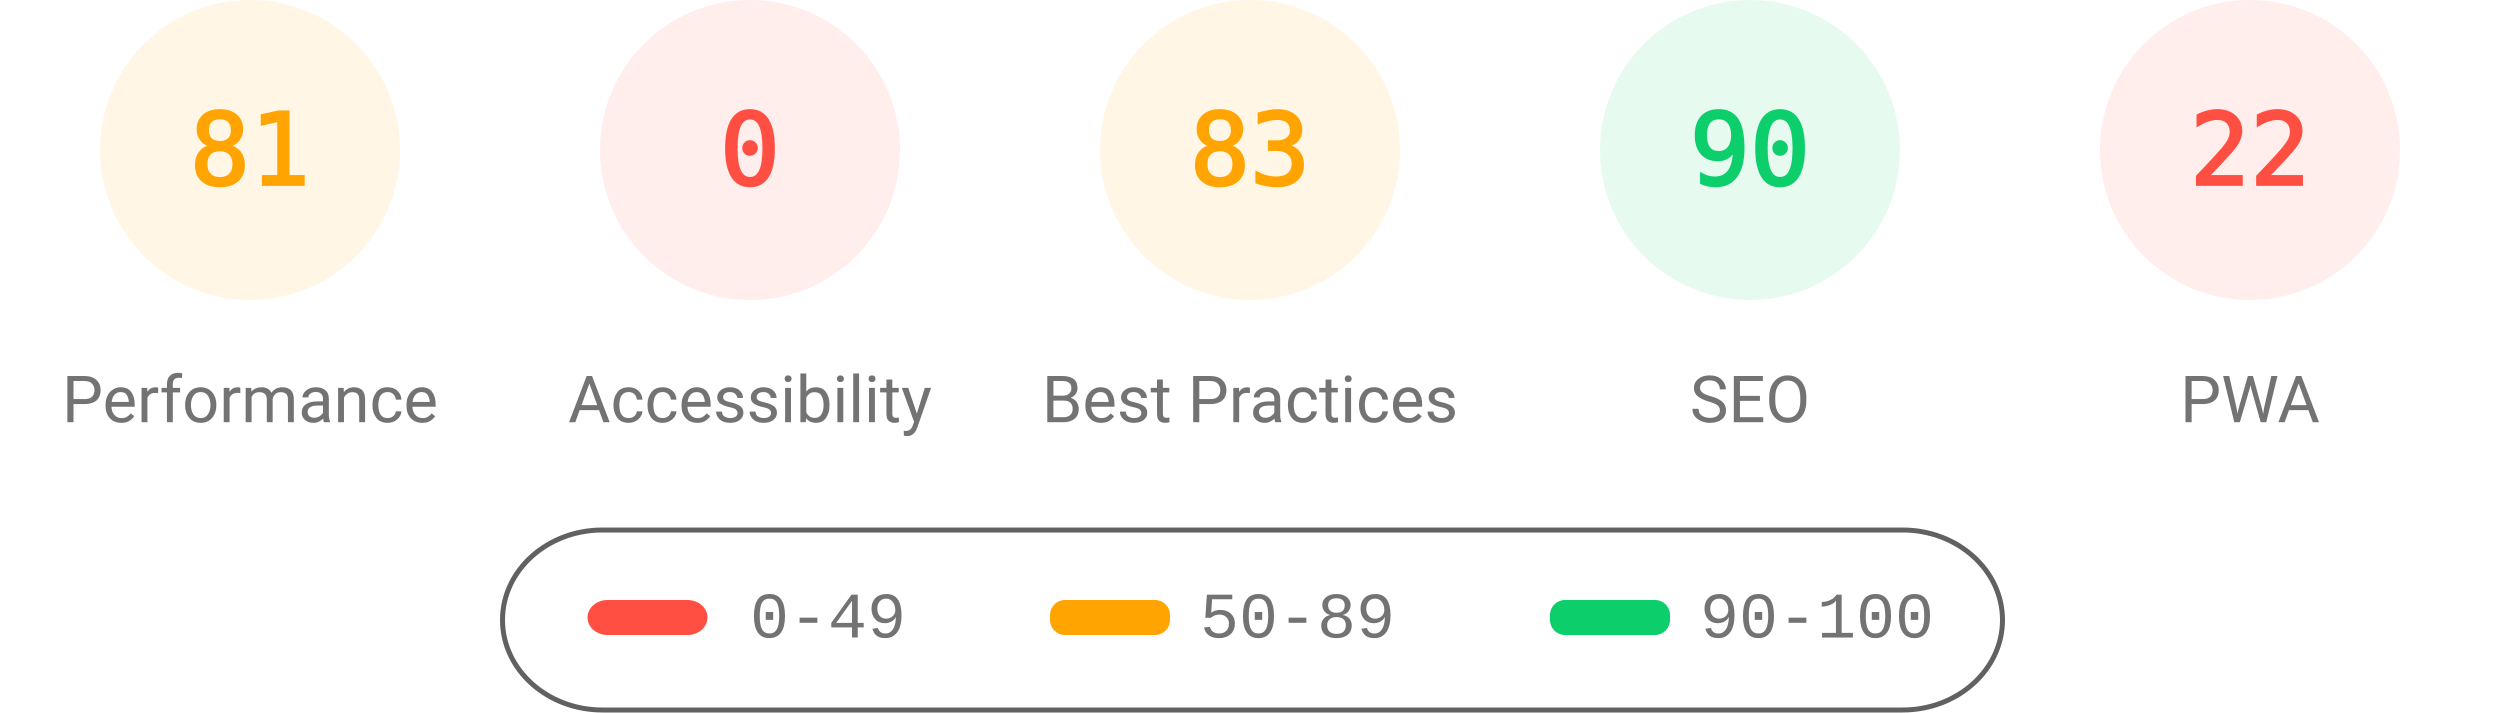
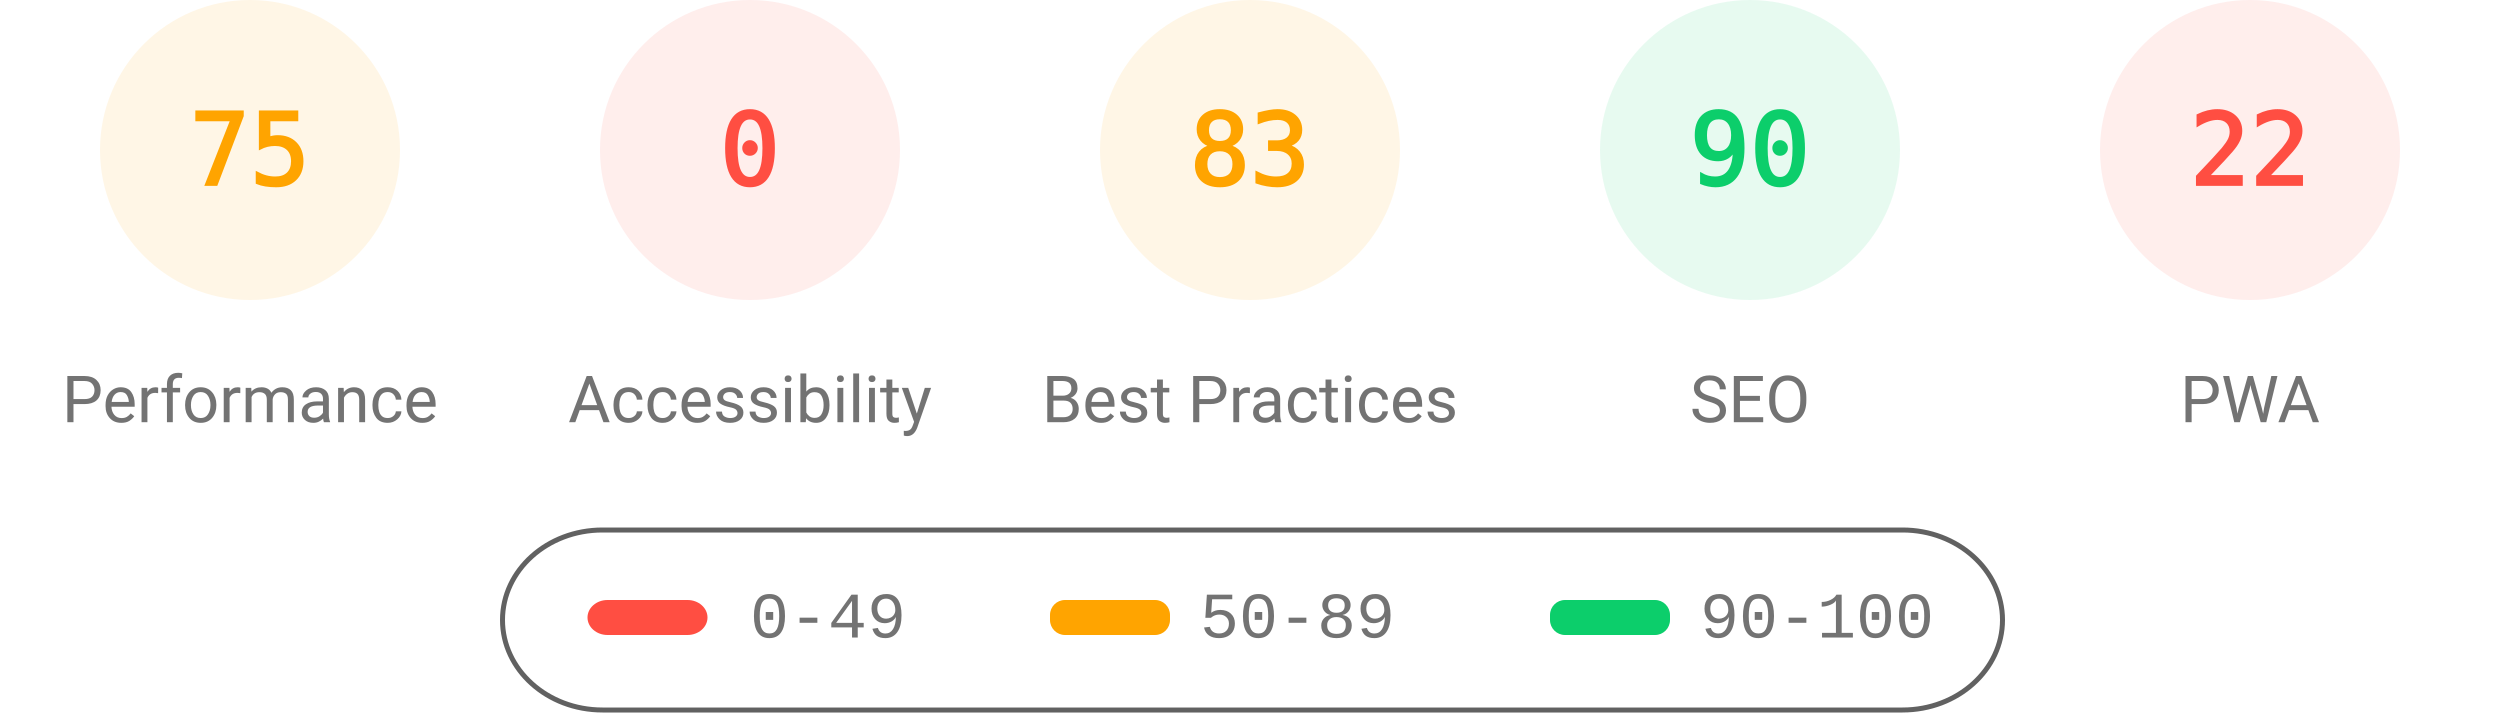
<svg xmlns="http://www.w3.org/2000/svg" fill="none" width="1000" height="285">
  <style>.gauge-base{opacity:.1}.gauge-arc{fill:none;animation-delay:250ms;stroke-linecap:round;transform:rotate(-90deg);transform-origin:100px 60px;animation:load-gauge 1s ease forwards}.guage-text{font-size:40px;font-family:monospace;text-align:center}.guage-red{color:#ff4e42;fill:#ff4e42;stroke:#ff4e42}.guage-orange{color:#ffa400;fill:#ffa400;stroke:#ffa400}.guage-green{color:#0cce6b;fill:#0cce6b;stroke:#0cce6b}.guage-undefined{color:#5c5c5c;fill:#5c5c5c;stroke:#5c5c5c}.guage-title{color:#737373;fill:#737373;stroke:none;font-size:26px;line-height:26px;font-family:Roboto,Halvetica,Arial,sans-serif}@keyframes load-gauge{from{stroke-dasharray:0 352.858}}</style>
  <svg class="guage-div guage-perf guage-orange" viewBox="0 0 200 200" width="200" height="200">
    <circle class="gauge-base" r="56" cx="100" cy="60" stroke-width="8" />
-     <circle class="gauge-arc guage-arc-1" r="56" cx="100" cy="60" stroke-width="8" style="stroke-dasharray:285.005,351.858" />
-     <text class="guage-text" x="100" y="60" alignment-baseline="central" dominant-baseline="central" text-anchor="middle">81</text>
+     <circle class="gauge-arc guage-arc-1" r="56" cx="100" cy="60" stroke-width="8" style="stroke-dasharray:263.893,351.858" />
+     <text class="guage-text" x="100" y="60" alignment-baseline="central" dominant-baseline="central" text-anchor="middle">75</text>
    <text class="guage-title" x="100" y="160" alignment-baseline="central" dominant-baseline="central" text-anchor="middle">Performance</text>
  </svg>
  <svg class="guage-div guage-acc guage-red" viewBox="0 0 200 200" width="200" height="200" x="200">
    <circle class="gauge-base" r="56" cx="100" cy="60" stroke-width="8" />
    <circle class="gauge-arc guage-arc-2" r="56" cx="100" cy="60" stroke-width="8" style="stroke-dasharray:0,351.858" />
    <text class="guage-text" x="100" y="60" alignment-baseline="central" dominant-baseline="central" text-anchor="middle">0</text>
    <text class="guage-title" x="100" y="160" alignment-baseline="central" dominant-baseline="central" text-anchor="middle">Accessibility</text>
  </svg>
  <svg class="guage-div guage-best guage-orange" viewBox="0 0 200 200" width="200" height="200" x="400">
    <circle class="gauge-base" r="56" cx="100" cy="60" stroke-width="8" />
    <circle class="gauge-arc guage-arc-3" r="56" cx="100" cy="60" stroke-width="8" style="stroke-dasharray:292.042,351.858" />
    <text class="guage-text" x="100" y="60" alignment-baseline="central" dominant-baseline="central" text-anchor="middle">83</text>
    <text class="guage-title" x="100" y="160" alignment-baseline="central" dominant-baseline="central" text-anchor="middle">Best Practices</text>
  </svg>
  <svg class="guage-div guage-seo guage-green" viewBox="0 0 200 200" width="200" height="200" x="600">
    <circle class="gauge-base" r="56" cx="100" cy="60" stroke-width="8" />
    <circle class="gauge-arc guage-arc-4" r="56" cx="100" cy="60" stroke-width="8" style="stroke-dasharray:316.672,351.858" />
    <text class="guage-text" x="100" y="60" alignment-baseline="central" dominant-baseline="central" text-anchor="middle">90</text>
    <text class="guage-title" x="100" y="160" alignment-baseline="central" dominant-baseline="central" text-anchor="middle">SEO</text>
  </svg>
  <svg class="guage-div guage-pwa guage-red" viewBox="0 0 200 200" width="200" height="200" x="800">
    <circle class="gauge-base" r="56" cx="100" cy="60" stroke-width="8" />
    <circle class="gauge-arc guage-arc-4" r="56" cx="100" cy="60" stroke-width="8" style="stroke-dasharray:77.409,351.858" />
    <text class="guage-text" x="100" y="60" alignment-baseline="central" dominant-baseline="central" text-anchor="middle">22</text>
    <text class="guage-title" x="100" y="160" alignment-baseline="central" dominant-baseline="central" text-anchor="middle">PWA</text>
  </svg>
  <svg width="604" height="76" x="200" y="210">
    <path fill="none" id="canvas_background" d="M-1-1h604v80H-1z" />
    <rect fill-opacity="0" stroke="#616161" stroke-width="2" rx="40" id="svg_2" height="72" width="600" y="2" x="1" fill="#000" />
    <rect stroke="#000" rx="8" id="svg_3" height="14" width="48" y="30" x="35" stroke-opacity="null" stroke-width="0" fill="#ff4e42" />
    <rect stroke="#000" rx="6" id="svg_4" height="14" width="48" y="30" x="220" stroke-opacity="null" stroke-width="0" fill="#ffa400" />
    <rect stroke="#000" rx="6" id="svg_5" height="14" width="48" y="30" x="420" stroke-opacity="null" stroke-width="0" fill="#0cce6b" />
    <text xml:space="preserve" text-anchor="start" font-family="'Courier New', Courier, monospace" font-size="26" id="svg_6" y="45" x="100" stroke-opacity="null" stroke-width="0" stroke="#000" fill="#737373">0-49</text>
    <text xml:space="preserve" text-anchor="start" font-family="'Courier New', Courier, monospace" font-size="26" id="svg_7" y="45" x="280" stroke-opacity="null" stroke-width="0" stroke="#000" fill="#737373">50-89</text>
    <text xml:space="preserve" text-anchor="start" font-family="'Courier New', Courier, monospace" font-size="26" id="svg_8" y="45" x="480" stroke-opacity="null" stroke-width="0" stroke="#000" fill="#737373">90-100</text>
  </svg>
</svg>
